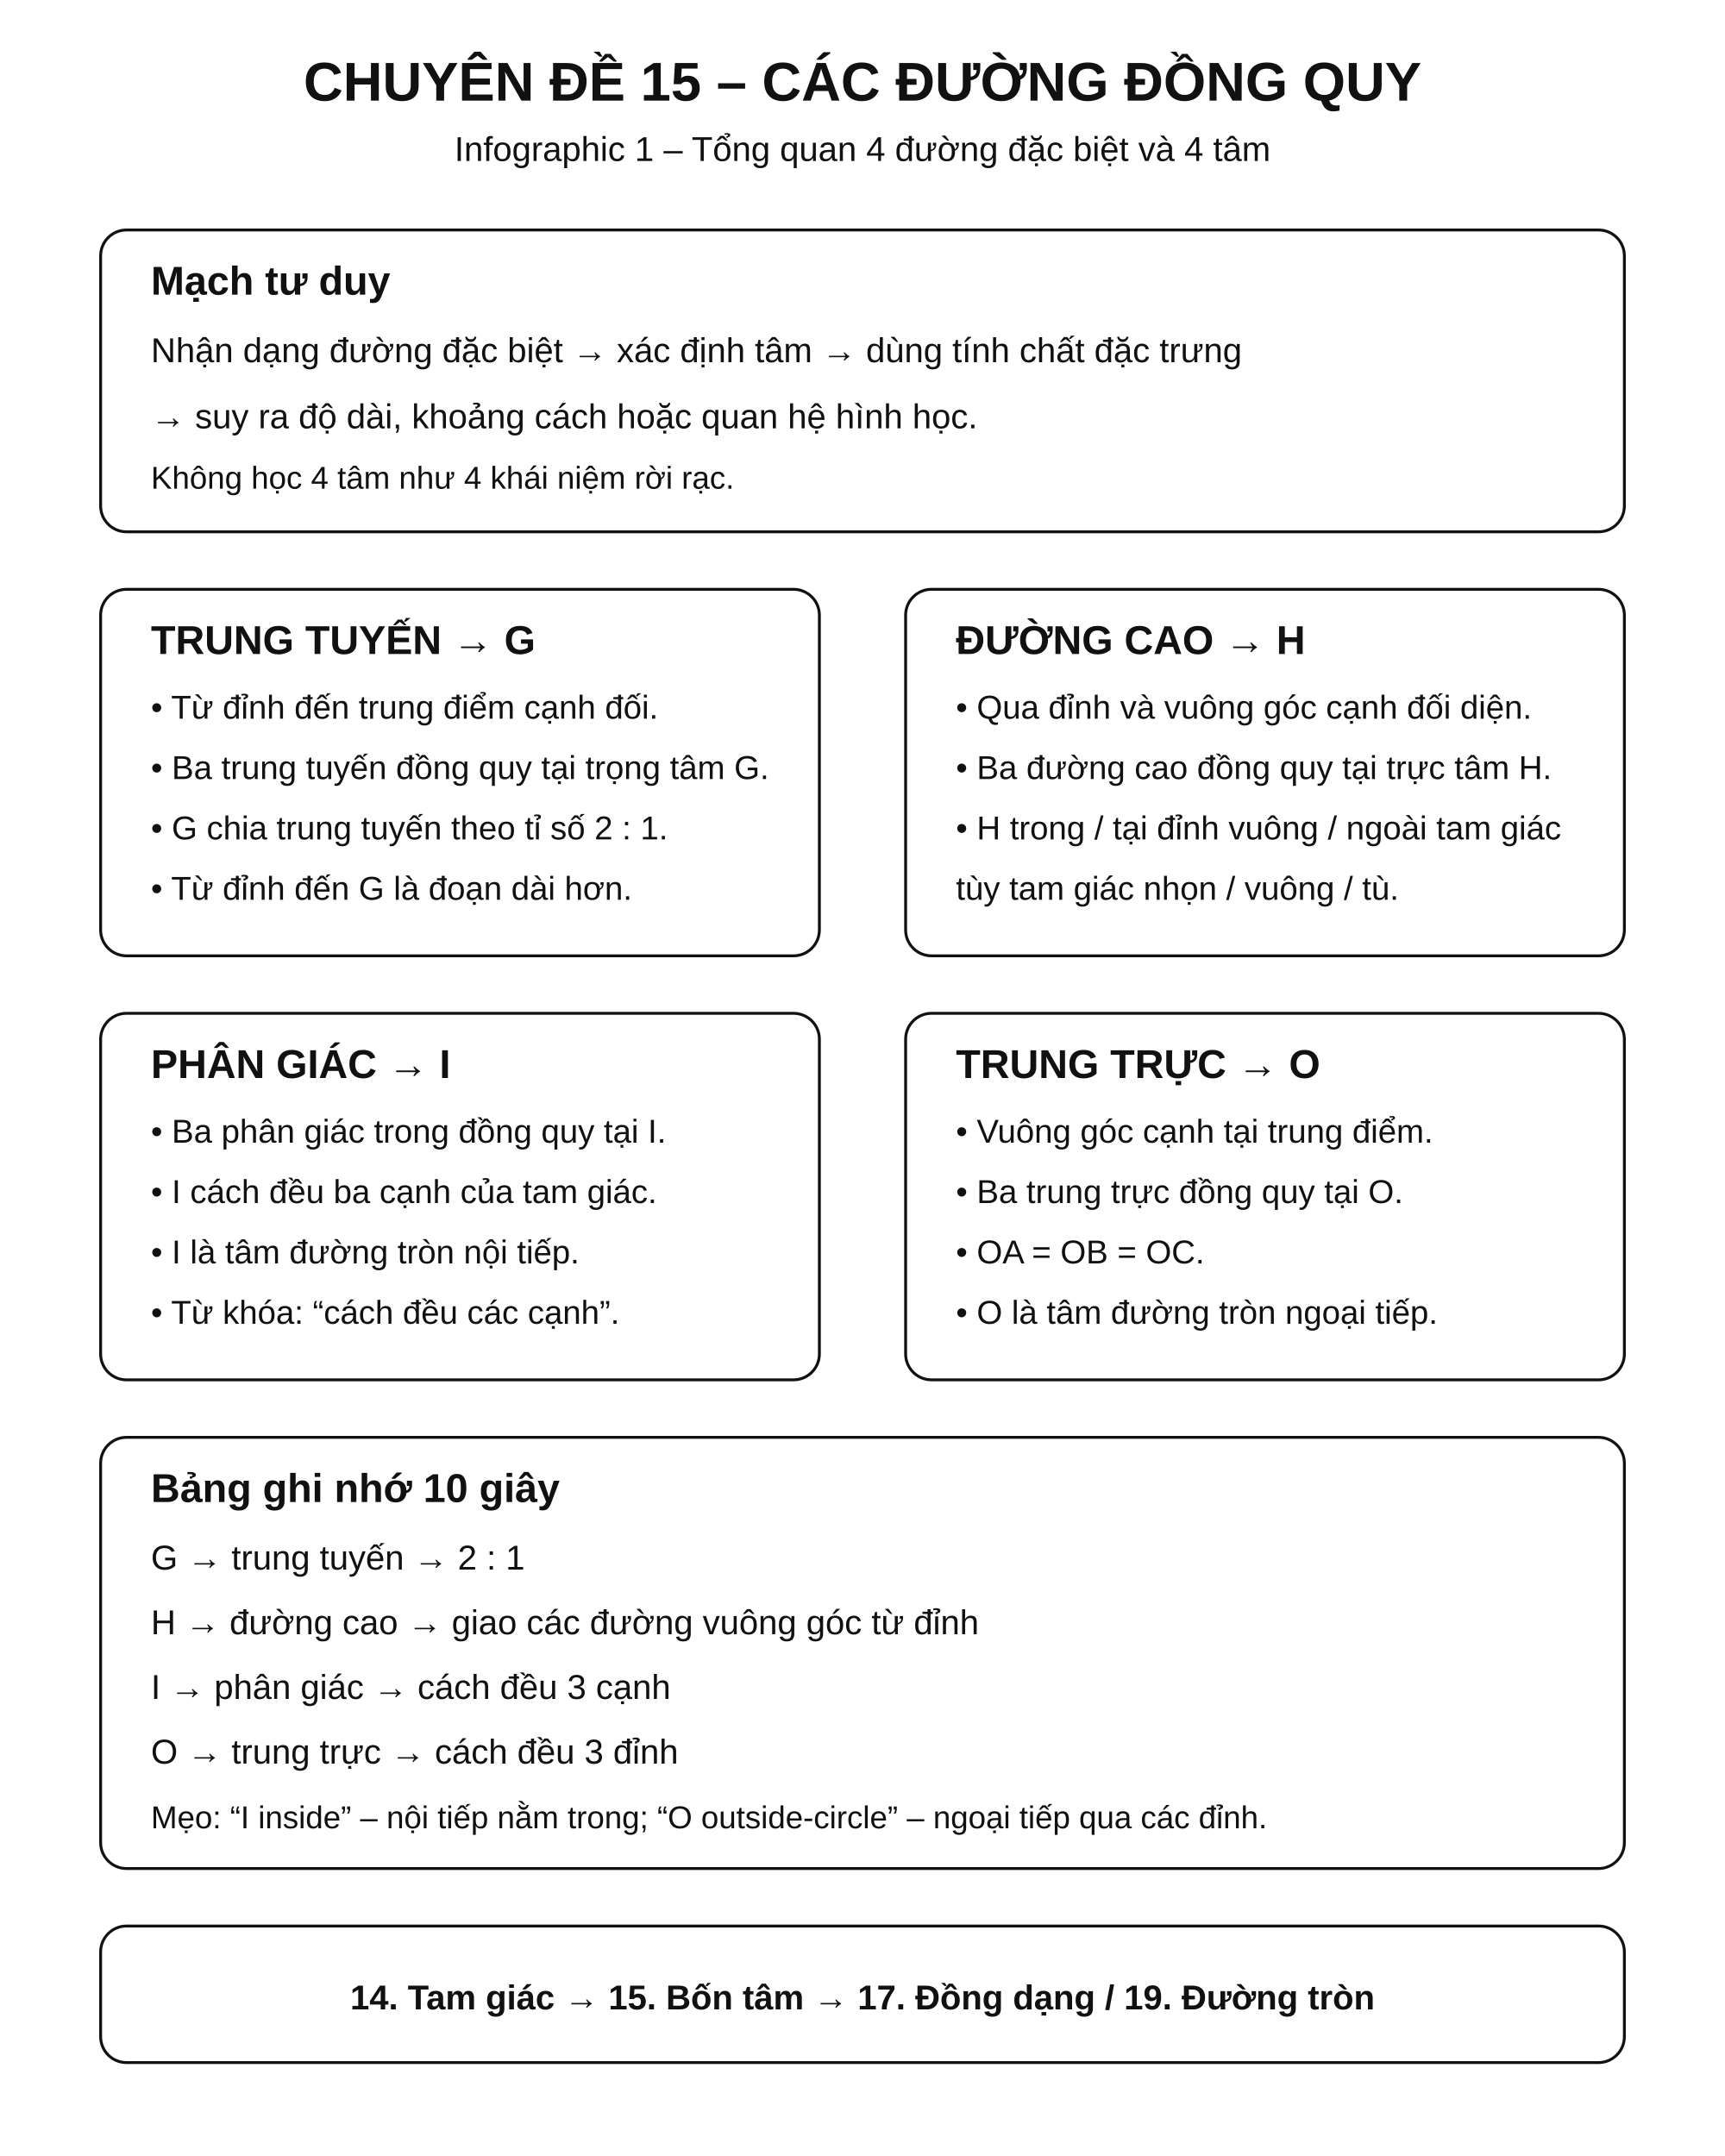
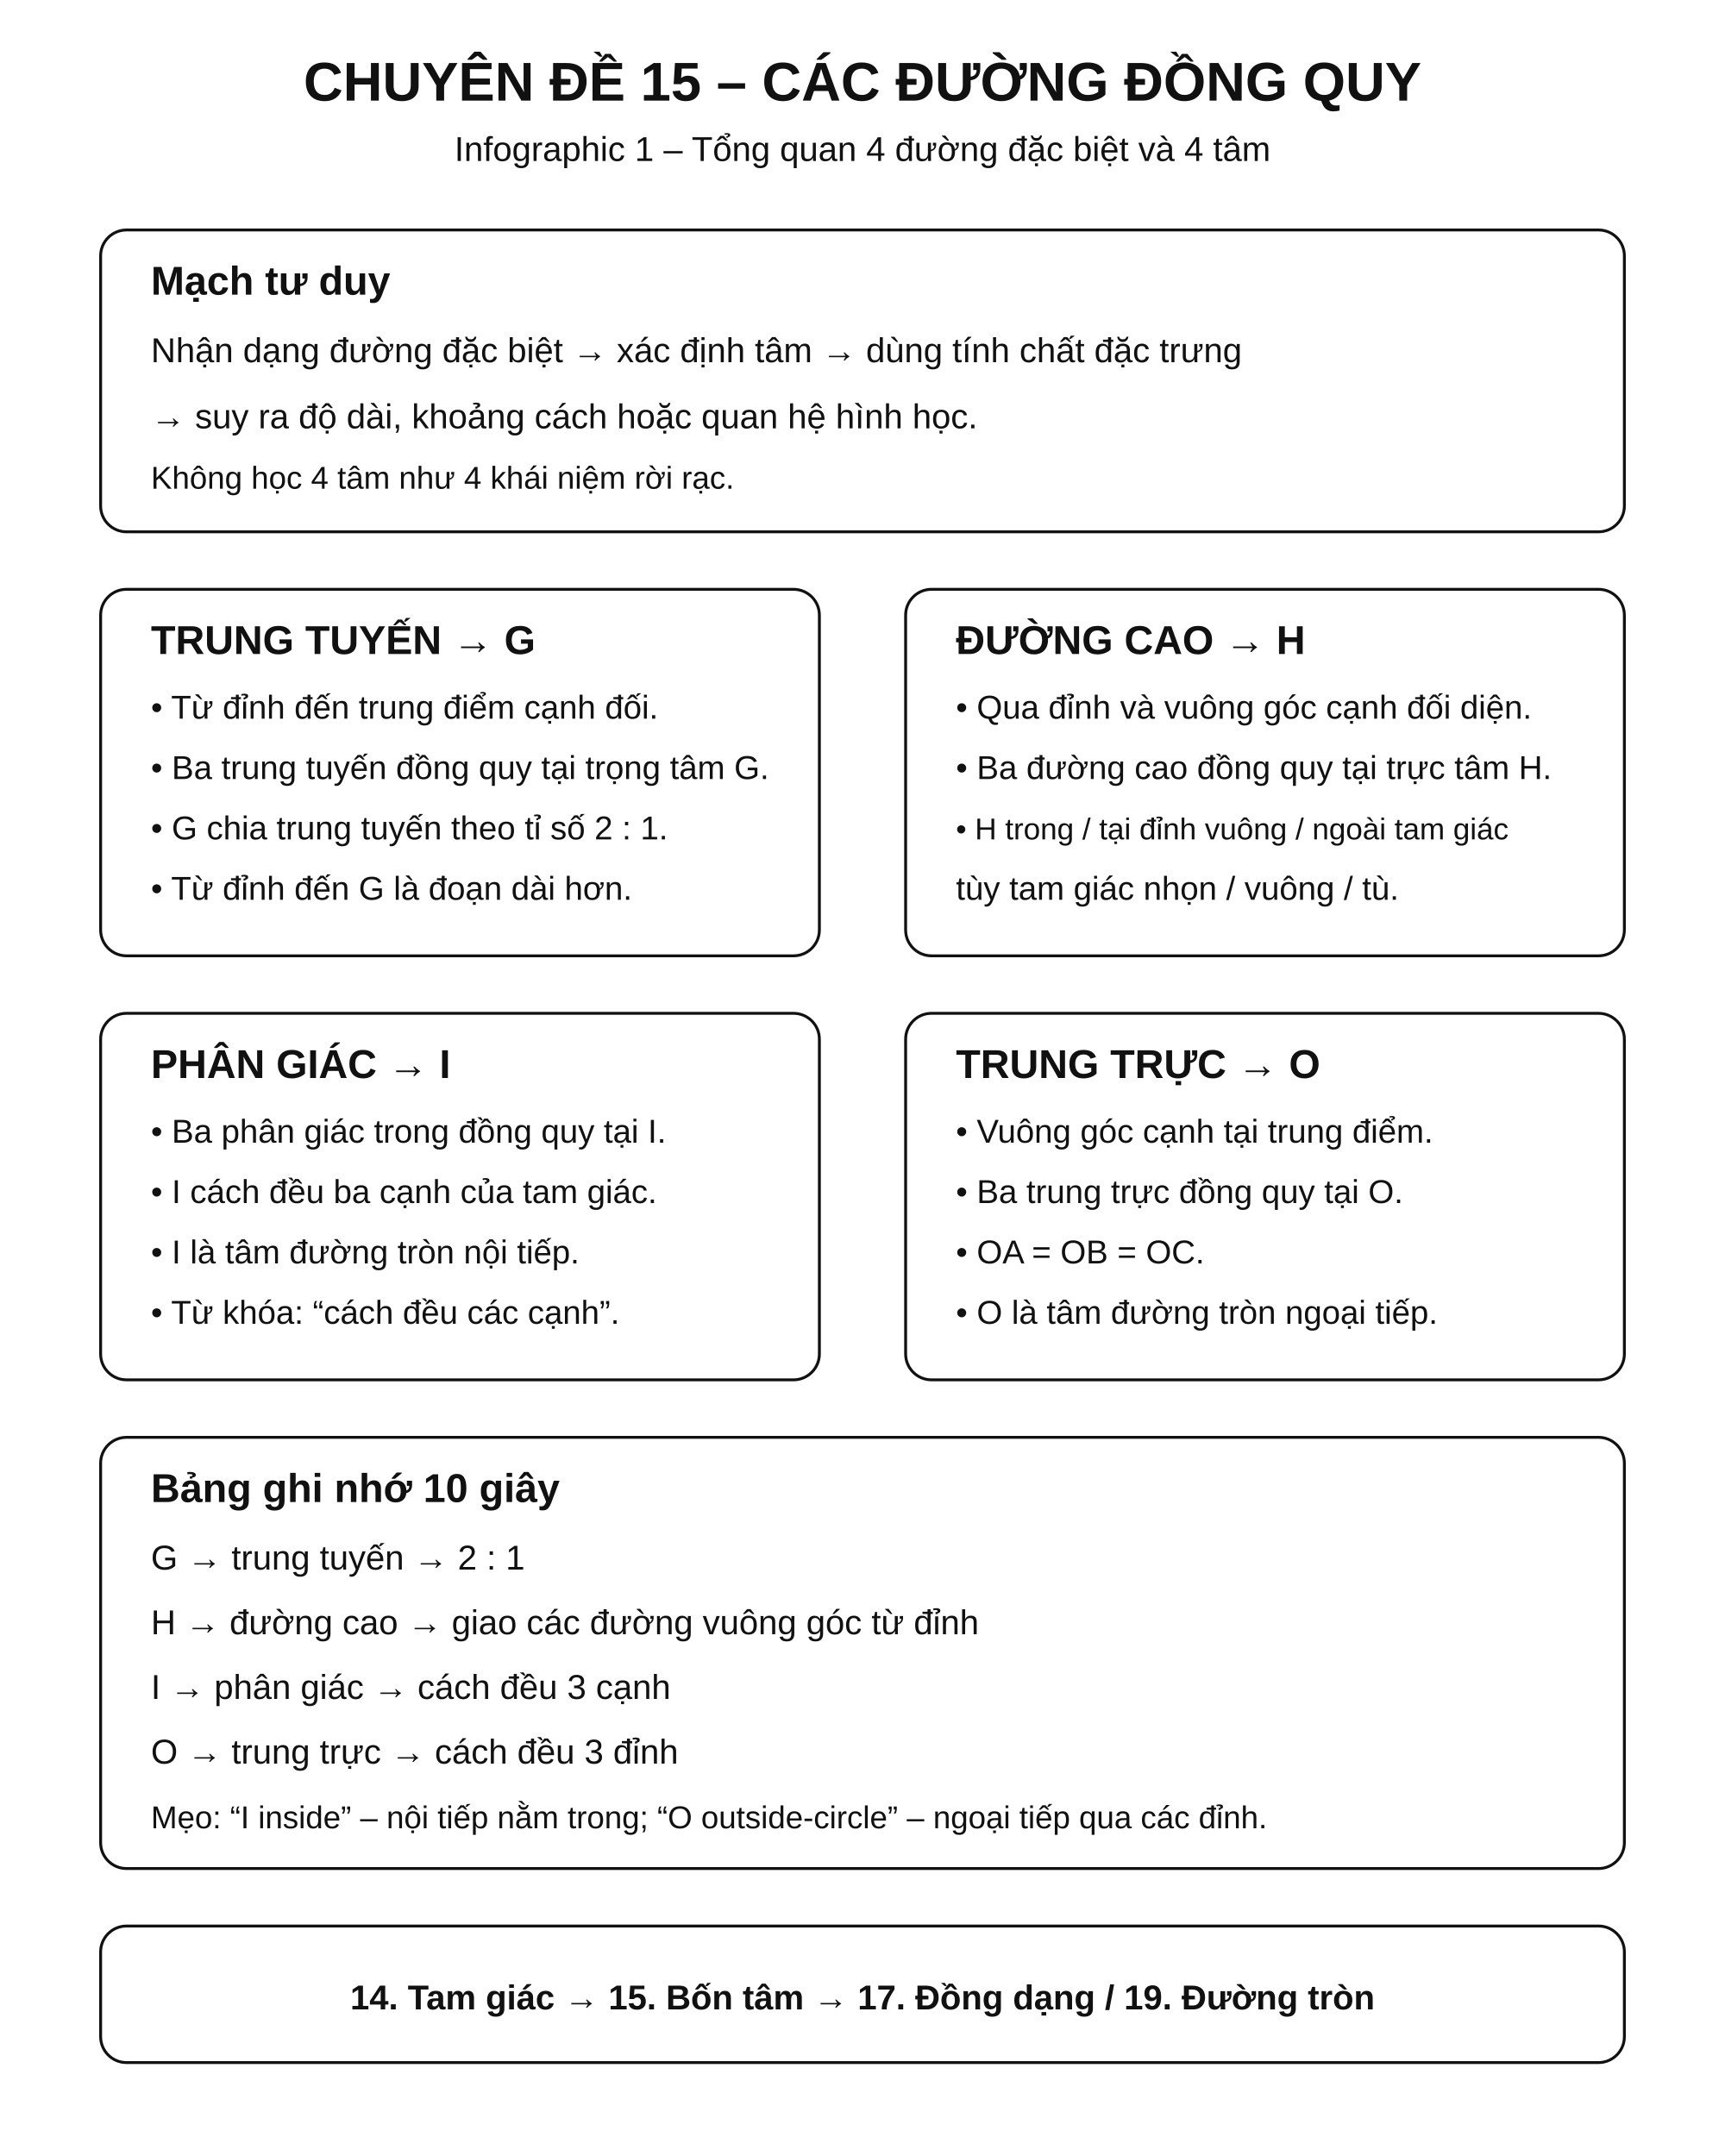
<svg xmlns="http://www.w3.org/2000/svg" width="1200" height="1500" viewBox="0 0 1200 1500" role="img" aria-labelledby="title desc">
  <rect width="1200" height="1500" fill="white" />
  <g font-family="Arial,Helvetica,sans-serif" fill="#111" stroke="#111" stroke-width="2">
    <text x="600" y="70" text-anchor="middle" font-size="38" font-weight="700" stroke="none">CHUYÊN ĐỀ 15 – CÁC ĐƯỜNG ĐỒNG QUY</text>
    <text x="600" y="112" text-anchor="middle" font-size="24" stroke="none">Infographic 1 – Tổng quan 4 đường đặc biệt và 4 tâm</text>
    <rect x="70" y="160" width="1060" height="210" rx="18" fill="none" />
    <text x="105" y="205" font-size="28" font-weight="700" stroke="none">Mạch tư duy</text>
    <text x="105" y="252" font-size="24" stroke="none">Nhận dạng đường đặc biệt → xác định tâm → dùng tính chất đặc trưng</text>
    <text x="105" y="298" font-size="24" stroke="none">→ suy ra độ dài, khoảng cách hoặc quan hệ hình học.</text>
    <text x="105" y="340" font-size="22" stroke="none">Không học 4 tâm như 4 khái niệm rời rạc.</text>
    <rect x="70" y="410" width="500" height="255" rx="18" fill="none" />
    <text x="105" y="455" font-size="28" font-weight="700" stroke="none">TRUNG TUYẾN → G</text>
    <text x="105" y="500" font-size="23" stroke="none">• Từ đỉnh đến trung điểm cạnh đối.</text>
    <text x="105" y="542" font-size="23" stroke="none">• Ba trung tuyến đồng quy tại trọng tâm G.</text>
    <text x="105" y="584" font-size="23" stroke="none">• G chia trung tuyến theo tỉ số 2 : 1.</text>
    <text x="105" y="626" font-size="23" stroke="none">• Từ đỉnh đến G là đoạn dài hơn.</text>
    <rect x="630" y="410" width="500" height="255" rx="18" fill="none" />
    <text x="665" y="455" font-size="28" font-weight="700" stroke="none">ĐƯỜNG CAO → H</text>
    <text x="665" y="500" font-size="23" stroke="none">• Qua đỉnh và vuông góc cạnh đối diện.</text>
    <text x="665" y="542" font-size="23" stroke="none">• Ba đường cao đồng quy tại trực tâm H.</text>
-     <text x="665" y="584" font-size="23" stroke="none">• H trong / tại đỉnh vuông / ngoài tam giác</text>
+     <text x="665" y="584" font-size="21" stroke="none">• H trong / tại đỉnh vuông / ngoài tam giác</text>
    <text x="665" y="626" font-size="23" stroke="none">  tùy tam giác nhọn / vuông / tù.</text>
    <rect x="70" y="705" width="500" height="255" rx="18" fill="none" />
    <text x="105" y="750" font-size="28" font-weight="700" stroke="none">PHÂN GIÁC → I</text>
    <text x="105" y="795" font-size="23" stroke="none">• Ba phân giác trong đồng quy tại I.</text>
    <text x="105" y="837" font-size="23" stroke="none">• I cách đều ba cạnh của tam giác.</text>
    <text x="105" y="879" font-size="23" stroke="none">• I là tâm đường tròn nội tiếp.</text>
    <text x="105" y="921" font-size="23" stroke="none">• Từ khóa: “cách đều các cạnh”.</text>
    <rect x="630" y="705" width="500" height="255" rx="18" fill="none" />
    <text x="665" y="750" font-size="28" font-weight="700" stroke="none">TRUNG TRỰC → O</text>
    <text x="665" y="795" font-size="23" stroke="none">• Vuông góc cạnh tại trung điểm.</text>
    <text x="665" y="837" font-size="23" stroke="none">• Ba trung trực đồng quy tại O.</text>
    <text x="665" y="879" font-size="23" stroke="none">• OA = OB = OC.</text>
    <text x="665" y="921" font-size="23" stroke="none">• O là tâm đường tròn ngoại tiếp.</text>
    <rect x="70" y="1000" width="1060" height="300" rx="18" fill="none" />
    <text x="105" y="1045" font-size="28" font-weight="700" stroke="none">Bảng ghi nhớ 10 giây</text>
    <text x="105" y="1092" font-size="24" stroke="none">G → trung tuyến → 2 : 1</text>
    <text x="105" y="1137" font-size="24" stroke="none">H → đường cao → giao các đường vuông góc từ đỉnh</text>
    <text x="105" y="1182" font-size="24" stroke="none">I → phân giác → cách đều 3 cạnh</text>
    <text x="105" y="1227" font-size="24" stroke="none">O → trung trực → cách đều 3 đỉnh</text>
    <text x="105" y="1272" font-size="22" stroke="none">Mẹo: “I inside” – nội tiếp nằm trong; “O outside-circle” – ngoại tiếp qua các đỉnh.</text>
    <rect x="70" y="1340" width="1060" height="95" rx="18" fill="none" />
    <text x="600" y="1398" text-anchor="middle" font-size="24" font-weight="700" stroke="none">14. Tam giác → 15. Bốn tâm → 17. Đồng dạng / 19. Đường tròn</text>
  </g>
</svg>
